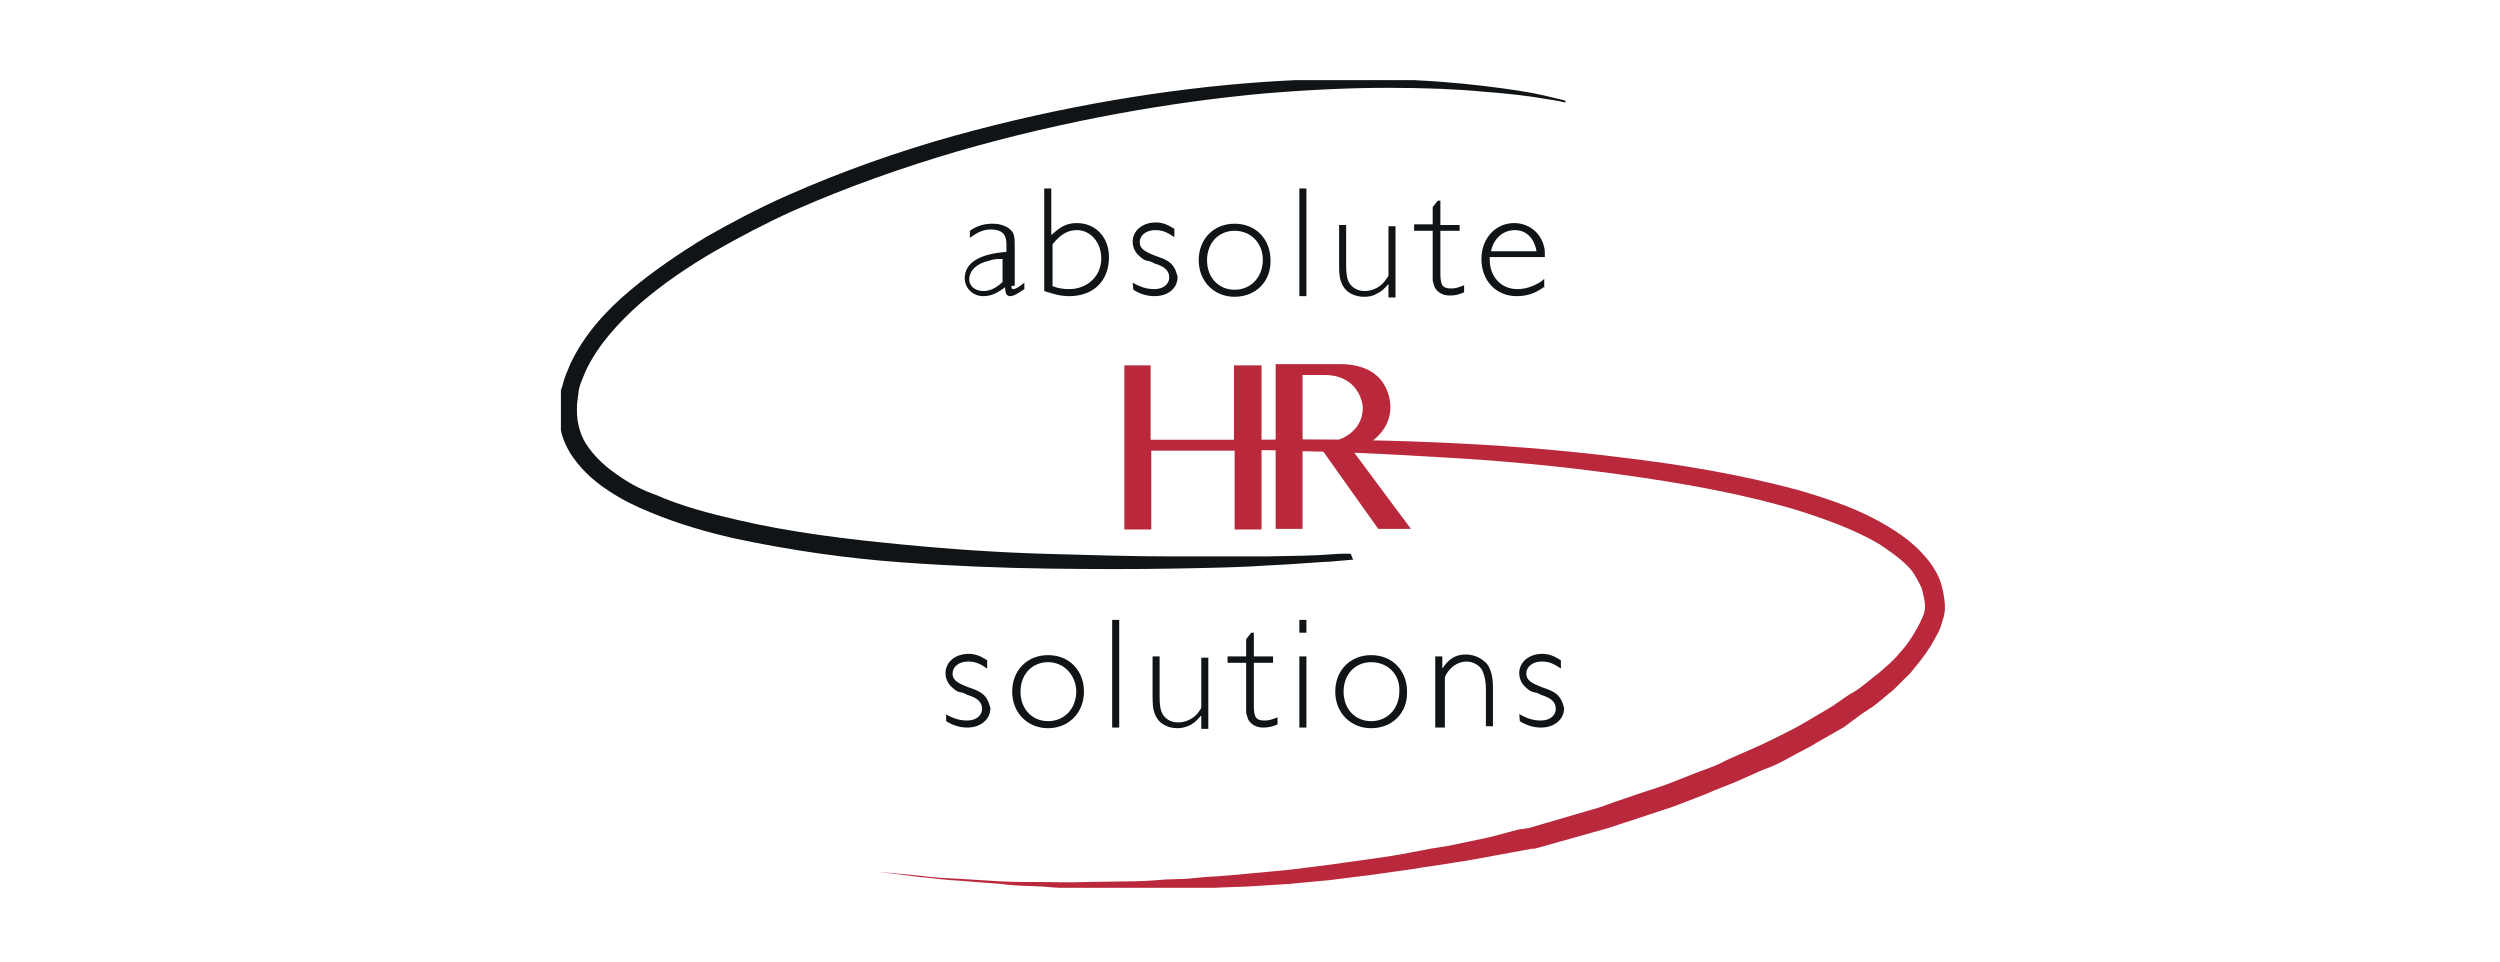
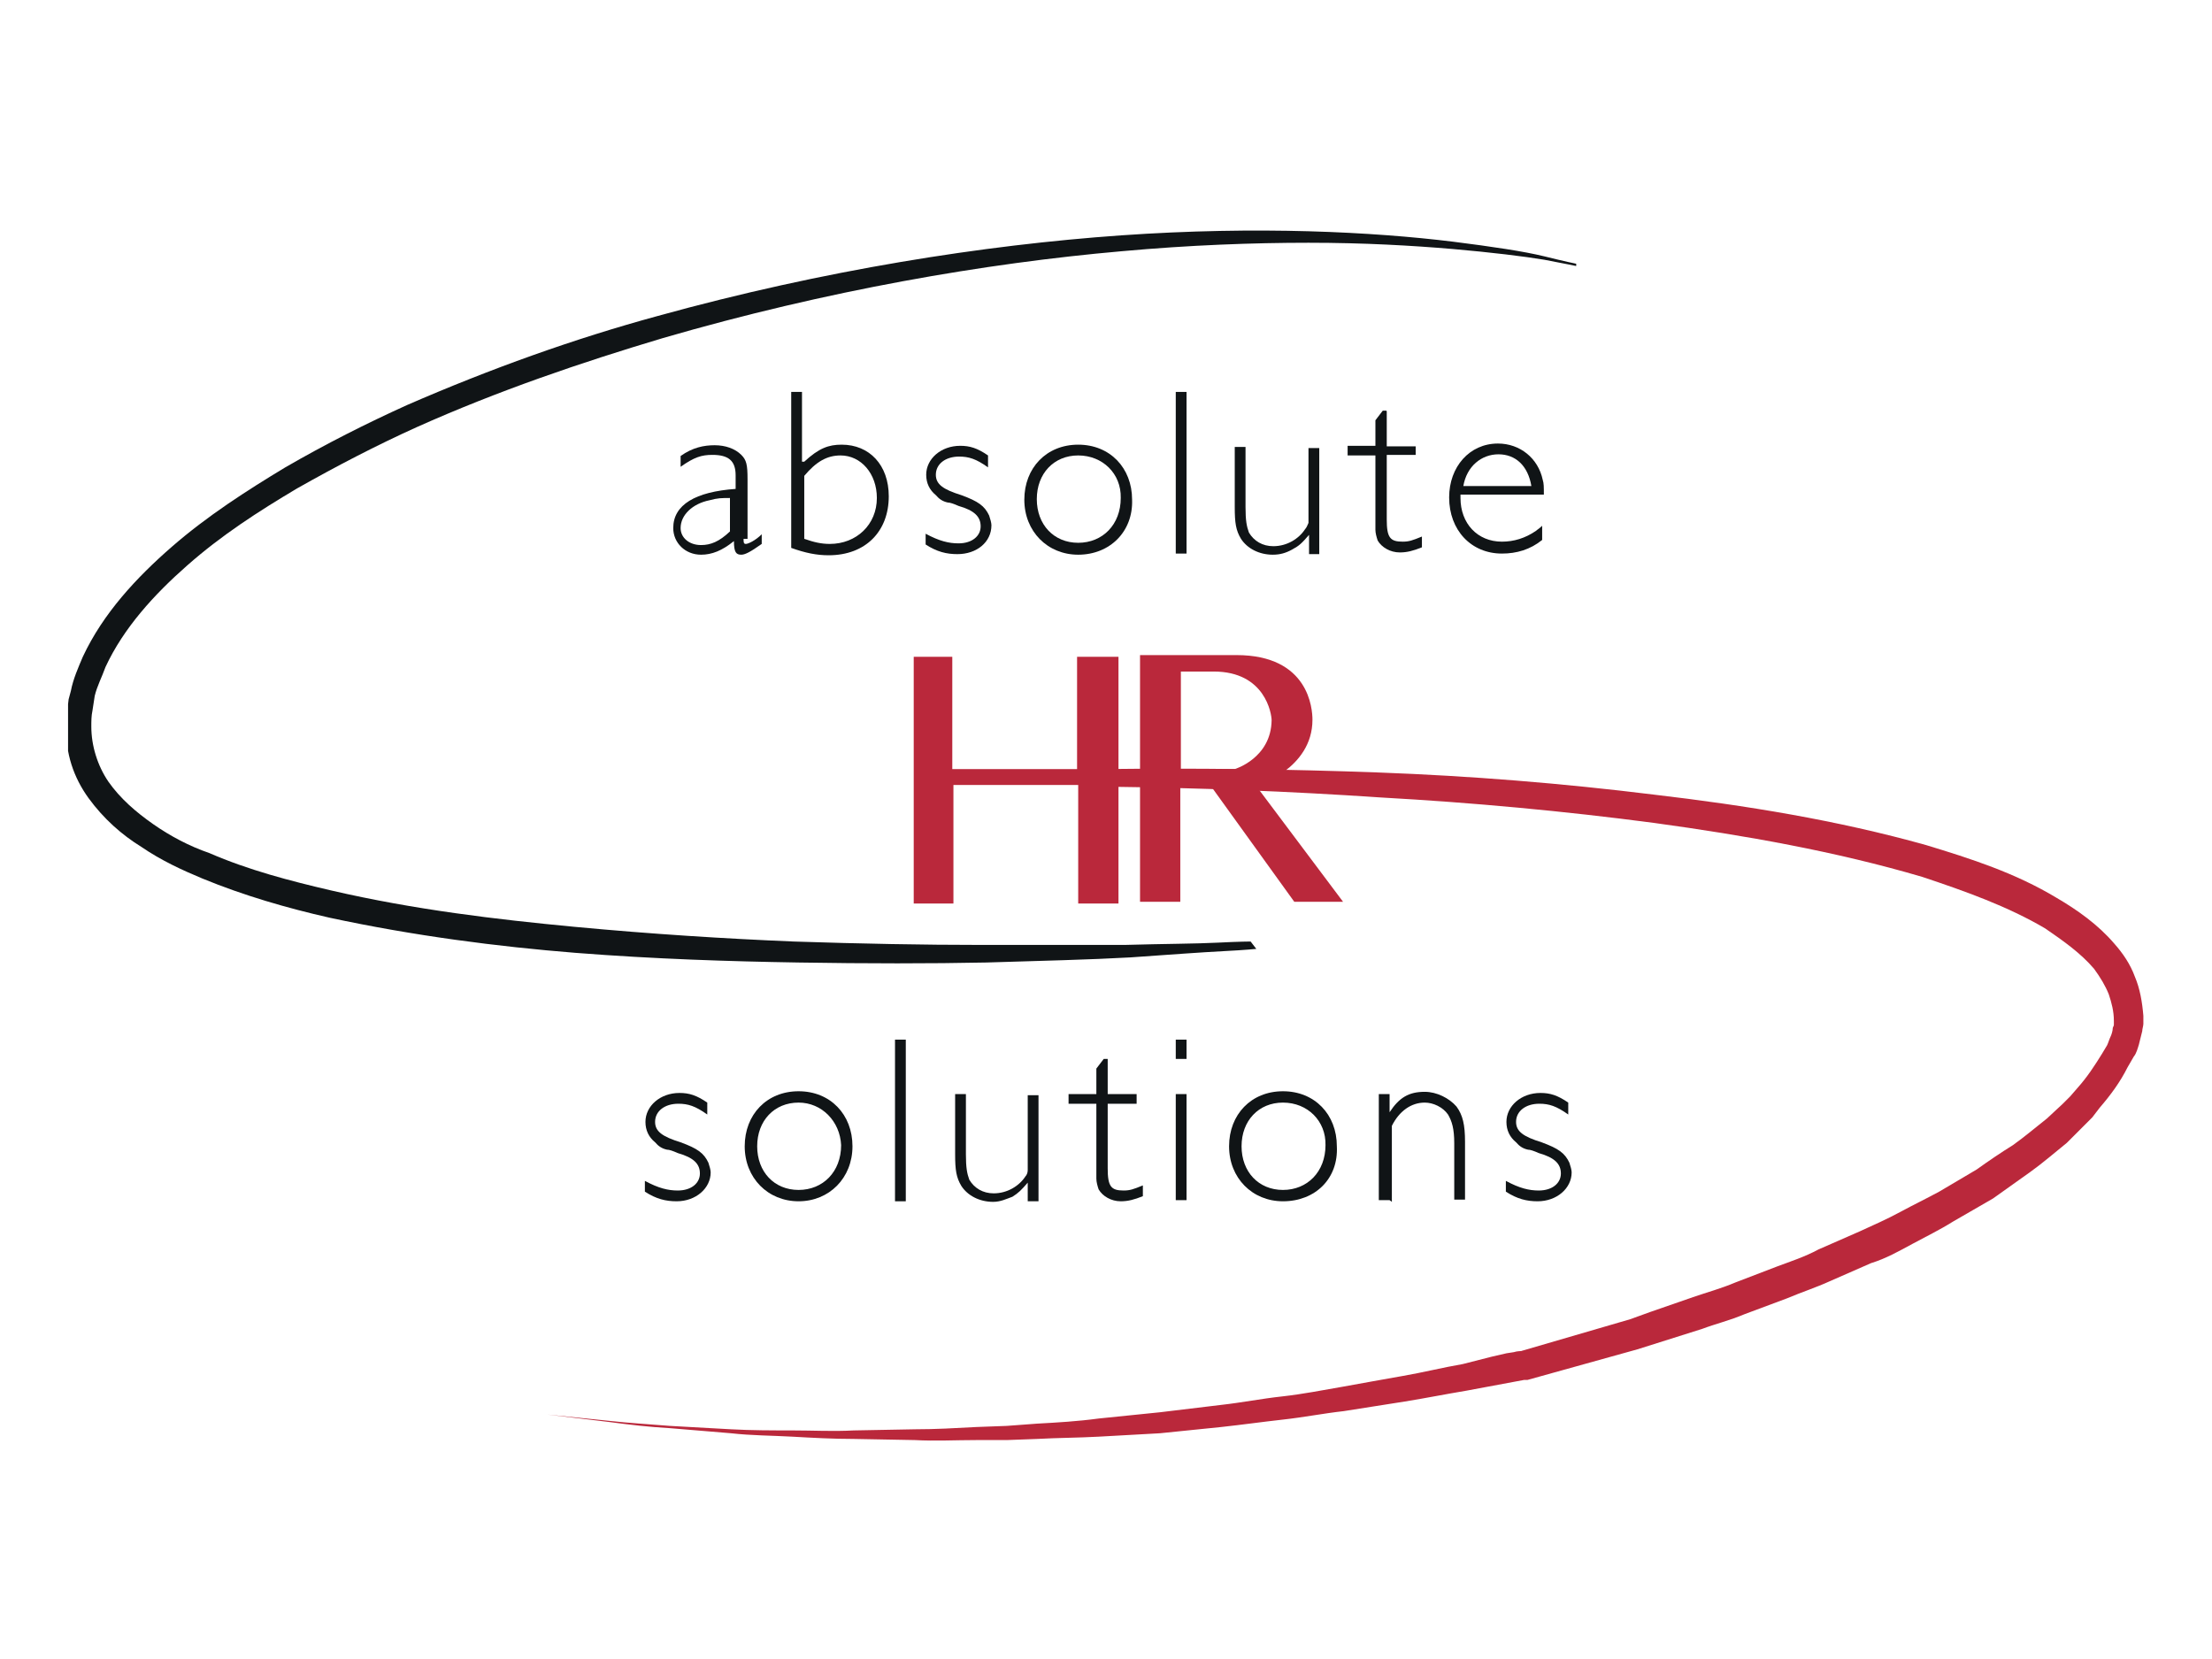
- <svg xmlns="http://www.w3.org/2000/svg" xmlns:xlink="http://www.w3.org/1999/xlink" version="1.1" id="Layer_11" x="0px" y="0px" viewBox="0 0 390 150" enable-background="new 0 0 390 150" xml:space="preserve">
+ <svg xmlns="http://www.w3.org/2000/svg" xmlns:xlink="http://www.w3.org/1999/xlink" version="1.1" id="Layer_20" x="0px" y="0px" viewBox="0 0 390 292.5" enable-background="new 0 0 390 292.5" xml:space="preserve">
  <g>
-     <path fill="#101416" d="M157.8,44.6c0,0.4,0,0.5,0.3,0.5s1-0.4,1.7-1v1c-1.3,0.9-1.8,1.1-2.2,1.1c-0.5,0-0.8-0.3-0.8-1.4   c-1.3,1-2.3,1.4-3.4,1.4c-1.7,0-2.9-1.3-2.9-2.8c0-2.4,2.3-3.8,6.5-4.1V38c0-1.5-0.8-2.2-2.4-2.2c-1.1,0-1.9,0.3-3.3,1.3V36   c1.3-0.9,2.4-1.1,3.6-1.1s2.2,0.4,2.8,1c0.5,0.5,0.6,1,0.6,2.5v6.2 M156.5,40.4c-1.1,0-1.4,0-2.3,0.3c-1.8,0.4-3,1.5-3,2.9   c0,1,0.9,1.8,2.2,1.8c1,0,1.9-0.4,3-1.4v-3.6H156.5z" />
-     <path fill="#101416" d="M164.1,36.6c1.5-1.4,2.5-1.8,3.9-1.8c2.9,0,5,2.2,5,5.3c0,3.7-2.4,6.1-6.2,6.1c-1.3,0-2.4-0.3-3.9-0.8V29.4   h1.1v7.2 M164.1,44.6c1,0.4,1.8,0.5,2.7,0.5c2.8,0,5-2,5-4.8c0-2.5-1.7-4.4-3.8-4.4c-1.4,0-2.5,0.6-3.8,2.2V44.6z" />
-     <path fill="#101416" d="M176.7,44.1c1.4,0.8,2.4,1,3.4,1c1.4,0,2.3-0.8,2.3-1.8c0-1-0.6-1.7-2.3-2.2c-0.5-0.3-0.9-0.4-1.1-0.4   c-0.5-0.1-0.9-0.4-1.3-0.8c-0.6-0.5-1-1.3-1-2.2c0-1.7,1.5-3,3.6-3c1,0,1.8,0.3,2.9,1v1.3c-1.3-0.9-2-1.1-3-1.1   c-1.4,0-2.4,0.8-2.4,1.9c0,1,0.8,1.5,2.7,2.2c1.8,0.6,2.4,1.1,2.9,2.2c0.1,0.4,0.3,0.8,0.3,1c0,1.8-1.5,3-3.6,3   c-1.1,0-2.2-0.3-3.3-1L176.7,44.1" />
-     <path fill="#101416" d="M192.6,46.3c-3.2,0-5.6-2.4-5.6-5.7s2.3-5.7,5.6-5.7s5.6,2.4,5.6,5.7C198.3,43.9,195.9,46.3,192.6,46.3    M192.6,36c-2.5,0-4.3,1.9-4.3,4.6c0,2.7,1.8,4.6,4.3,4.6s4.4-1.9,4.4-4.7C197,37.9,195.1,36,192.6,36z" />
-     <rect x="202.7" y="29.4" fill="#101416" width="1.1" height="16.8" />
-     <path fill="#101416" d="M216.6,44.3c-0.8,0.9-1,1.1-1.8,1.5c-0.6,0.4-1.3,0.5-2,0.5c-1.4,0-2.7-0.6-3.3-1.7   c-0.5-0.9-0.6-1.7-0.6-3.3v-6.2h1.1v6.2c0,1.4,0.1,2,0.4,2.7c0.5,0.9,1.4,1.4,2.5,1.4c1.4,0,2.7-0.8,3.3-1.8   c0.1-0.1,0.3-0.4,0.4-0.6v-7.7h1.1v11.1h-1.1L216.6,44.3" />
-     <path fill="#101416" d="M224.7,31.4v3.7h3V36h-3v6.7c0,1.9,0.4,2.3,1.7,2.3c0.6,0,1-0.1,2-0.5v1.1c-0.9,0.4-1.5,0.5-2.3,0.5   c-1,0-1.9-0.5-2.3-1.3c-0.1-0.4-0.3-0.8-0.3-1.1V36h-2.9v-1h2.9v-2.7l0.8-1h0.4" />
-     <path fill="#101416" d="M240.8,44.8c-1.3,1-2.7,1.4-4.2,1.4c-3.2,0-5.5-2.4-5.5-5.8c0-3.2,2.2-5.6,5.1-5.6c2.3,0,4.2,1.5,4.7,3.8   c0.1,0.4,0.1,0.8,0.1,1.5h-8.6c0,0.1,0,0.3,0,0.4c0,2.7,1.8,4.6,4.3,4.6c1.3,0,2.4-0.4,3.6-1.1c0.1-0.1,0.4-0.3,0.6-0.5v1.4    M239.7,39.2c-0.4-2.2-1.7-3.3-3.4-3.3c-1.8,0-3.3,1.3-3.7,3.3H239.7z" />
-     <path fill="#101416" d="M147.5,111.4c1.4,0.8,2.4,1,3.4,1c1.4,0,2.3-0.8,2.3-1.8c0-1-0.6-1.7-2.3-2.2c-0.5-0.3-0.9-0.4-1.1-0.4   c-0.5-0.1-0.9-0.4-1.3-0.8c-0.6-0.5-1-1.3-1-2.2c0-1.7,1.5-3,3.6-3c1,0,1.8,0.3,2.9,1v1.3c-1.3-0.9-2-1.1-3-1.1   c-1.4,0-2.4,0.8-2.4,1.9c0,1,0.8,1.5,2.7,2.2c1.8,0.6,2.4,1.1,2.9,2.2c0.1,0.4,0.3,0.8,0.3,1c0,1.7-1.5,3-3.6,3   c-1.1,0-2.2-0.3-3.3-1V111.4" />
-     <path fill="#101416" d="M163.5,113.6c-3.2,0-5.6-2.4-5.6-5.7c0-3.3,2.3-5.7,5.6-5.7c3.3,0,5.6,2.4,5.6,5.7   C169.1,111.2,166.7,113.6,163.5,113.6 M163.5,103.3c-2.5,0-4.3,1.9-4.3,4.6s1.8,4.6,4.3,4.6c2.5,0,4.4-1.9,4.4-4.7   C167.8,105.2,165.9,103.3,163.5,103.3z" />
-     <rect x="173.5" y="96.7" fill="#101416" width="1.1" height="16.8" />
-     <path fill="#101416" d="M187.4,111.6c-0.8,0.9-1,1.1-1.7,1.5c-0.6,0.3-1.3,0.5-2,0.5c-1.4,0-2.7-0.6-3.3-1.7   c-0.5-0.9-0.6-1.7-0.6-3.3v-6.2h1.1v6.2c0,1.4,0.1,2,0.4,2.7c0.5,0.9,1.4,1.4,2.5,1.4c1.4,0,2.7-0.8,3.3-1.8   c0.1-0.1,0.3-0.4,0.3-0.6v-7.7h1.1v11.1h-1.1V111.6" />
-     <path fill="#101416" d="M195.6,98.7v3.7h3v1h-3v6.7c0,1.9,0.4,2.3,1.7,2.3c0.6,0,1-0.1,2-0.5v1.1c-0.9,0.4-1.5,0.5-2.3,0.5   c-1,0-1.9-0.5-2.3-1.3c-0.1-0.4-0.3-0.8-0.3-1.1v-7.7h-2.9v-1h2.9v-2.7l0.8-1L195.6,98.7" />
-     <path fill="#101416" d="M202.7,96.7h1.1v2h-1.1V96.7z M202.7,102.4h1.1v11.1h-1.1V102.4z" />
-     <path fill="#101416" d="M213.9,113.6c-3.2,0-5.6-2.4-5.6-5.7c0-3.3,2.3-5.7,5.6-5.7c3.3,0,5.6,2.4,5.6,5.7   C219.6,111.2,217.2,113.6,213.9,113.6 M213.9,103.3c-2.5,0-4.3,1.9-4.3,4.6s1.8,4.6,4.3,4.6c2.5,0,4.4-1.9,4.4-4.7   C218.4,105.2,216.5,103.3,213.9,103.3z" />
-     <path fill="#101416" d="M225,113.5h-1.1v-11.1h1.1v1.9c1-1.5,2-2.2,3.7-2.2c1.3,0,2.5,0.6,3.3,1.5c0.6,0.9,0.9,1.9,0.9,3.7v6h-1.1   v-5.8c0-1.5-0.3-2.3-0.6-3c-0.5-0.8-1.5-1.3-2.4-1.3c-1.4,0-2.7,0.9-3.4,2.4v7.9" />
-     <path fill="#101416" d="M237,111.4c1.4,0.8,2.4,1,3.4,1c1.4,0,2.3-0.8,2.3-1.8c0-1-0.6-1.7-2.3-2.2c-0.5-0.3-0.9-0.4-1.1-0.4   c-0.5-0.1-0.9-0.4-1.3-0.8c-0.6-0.5-1-1.3-1-2.2c0-1.7,1.5-3,3.6-3c1,0,1.8,0.3,2.9,1v1.3c-1.3-0.9-2-1.1-3-1.1   c-1.4,0-2.4,0.8-2.4,1.9c0,1,0.8,1.5,2.7,2.2c1.8,0.6,2.4,1.1,2.9,2.2c0.1,0.4,0.3,0.8,0.3,1c0,1.7-1.5,3-3.6,3   c-1.1,0-2.2-0.3-3.3-1L237,111.4" />
+     <path fill="#101416" d="M131.1,95c0,0.6,0,0.9,0.4,0.9s1.7-0.6,2.8-1.7v1.7c-2.1,1.5-3,1.9-3.6,1.9c-0.9,0-1.3-0.4-1.3-2.4   c-2.1,1.7-3.9,2.4-5.8,2.4c-2.8,0-4.9-2.1-4.9-4.7c0-4.1,3.9-6.4,11-6.9v-2.4c0-2.6-1.3-3.6-4.1-3.6c-1.9,0-3.2,0.4-5.6,2.1v-1.9   c2.1-1.5,4.1-1.9,6-1.9c1.9,0,3.6,0.6,4.7,1.7c0.9,0.9,1.1,1.7,1.1,4.3V95 M129,87.8c-1.9,0-2.4,0-3.9,0.4c-3,0.6-5.1,2.6-5.1,4.9   c0,1.7,1.5,3,3.6,3c1.7,0,3.2-0.6,5.1-2.4v-6h0.3V87.8z" />
+     <path fill="#101416" d="M141.8,81.4c2.6-2.4,4.3-3,6.6-3c4.9,0,8.3,3.6,8.3,9.1c0,6.2-4.1,10.4-10.6,10.4c-2.1,0-4.1-0.4-6.6-1.3   V69.1h1.9v12.3 M141.8,95c1.7,0.6,3,0.9,4.5,0.9c4.7,0,8.3-3.4,8.3-8.1c0-4.3-2.8-7.5-6.4-7.5c-2.4,0-4.3,1.1-6.4,3.6L141.8,95   L141.8,95z" />
+     <path fill="#101416" d="M163.2,94.1c2.4,1.3,4.1,1.7,5.8,1.7c2.4,0,3.9-1.3,3.9-3s-1.1-2.8-3.9-3.6c-0.9-0.4-1.5-0.6-1.9-0.6   c-0.9-0.2-1.5-0.6-2.1-1.3c-1.1-0.9-1.7-2.1-1.7-3.6c0-2.8,2.6-5.1,6-5.1c1.7,0,3,0.4,4.9,1.7v2.1c-2.1-1.5-3.4-1.9-5.1-1.9   c-2.4,0-4.1,1.3-4.1,3.2c0,1.7,1.3,2.6,4.5,3.6c3,1.1,4.1,1.9,4.9,3.6c0.2,0.6,0.4,1.3,0.4,1.7c0,3-2.6,5.1-6,5.1   c-1.9,0-3.6-0.4-5.6-1.7L163.2,94.1" />
+     <path fill="#101416" d="M190.1,97.8c-5.4,0-9.5-4.1-9.5-9.7c0-5.6,3.9-9.7,9.5-9.7s9.5,4.1,9.5,9.7   C199.8,93.7,195.7,97.8,190.1,97.8 M190.1,80.3c-4.3,0-7.3,3.2-7.3,7.7s3,7.7,7.3,7.7c4.3,0,7.5-3.2,7.5-7.9   C197.7,83.5,194.4,80.3,190.1,80.3z" />
+     <rect x="207.3" y="69.1" fill="#101416" width="1.9" height="28.5" />
+     <path fill="#101416" d="M230.8,94.3c-1.3,1.5-1.7,1.9-3,2.6c-1.1,0.6-2.1,0.9-3.4,0.9c-2.4,0-4.5-1.1-5.6-2.8   c-0.9-1.5-1.1-2.8-1.1-5.6V78.8h1.9v10.6c0,2.4,0.2,3.4,0.6,4.5c0.9,1.5,2.4,2.4,4.3,2.4c2.4,0,4.5-1.3,5.6-3   c0.2-0.2,0.4-0.6,0.6-1.1V79h1.9v18.7h-1.8V94.3" />
+     <path fill="#101416" d="M244.5,72.5v6.2h5.1v1.5h-5.1v11.4c0,3.2,0.6,3.9,2.8,3.9c1.1,0,1.7-0.2,3.4-0.9v1.9   c-1.5,0.6-2.6,0.9-3.9,0.9c-1.7,0-3.2-0.9-3.9-2.1c-0.2-0.6-0.4-1.3-0.4-1.9V80.3h-4.9v-1.7h4.9v-4.5l1.3-1.7h0.6" />
+     <path fill="#101416" d="M271.9,95.2c-2.1,1.7-4.5,2.4-7.1,2.4c-5.4,0-9.3-4.1-9.3-9.9c0-5.4,3.6-9.5,8.6-9.5c3.9,0,7.1,2.6,7.9,6.4   c0.2,0.6,0.2,1.3,0.2,2.6h-14.7c0,0.2,0,0.4,0,0.6c0,4.5,3,7.7,7.3,7.7c2.1,0,4.1-0.6,6-1.9c0.2-0.2,0.6-0.4,1.1-0.9v2.4 M270,85.7   c-0.6-3.6-2.8-5.6-5.8-5.6s-5.6,2.1-6.2,5.6H270z" />
+     <path fill="#101416" d="M113.7,208.2c2.4,1.3,4.1,1.7,5.8,1.7c2.4,0,3.9-1.3,3.9-3c0-1.7-1.1-2.8-3.9-3.6c-0.9-0.4-1.5-0.6-1.9-0.6   c-0.9-0.2-1.5-0.6-2.1-1.3c-1.1-0.9-1.7-2.1-1.7-3.6c0-2.8,2.6-5.1,6-5.1c1.7,0,3,0.4,4.9,1.7v2.1c-2.1-1.5-3.4-1.9-5.1-1.9   c-2.4,0-4.1,1.3-4.1,3.2c0,1.7,1.3,2.6,4.5,3.6c3,1.1,4.1,1.9,4.9,3.6c0.2,0.6,0.4,1.3,0.4,1.7c0,2.8-2.6,5.1-6,5.1   c-1.9,0-3.6-0.4-5.6-1.7L113.7,208.2" />
+     <path fill="#101416" d="M140.8,211.8c-5.4,0-9.5-4.1-9.5-9.7s3.9-9.7,9.5-9.7c5.6,0,9.5,4.1,9.5,9.7S146.2,211.8,140.8,211.8    M140.8,194.4c-4.3,0-7.3,3.2-7.3,7.7s3,7.7,7.3,7.7s7.5-3.2,7.5-7.9C148.1,197.7,144.9,194.4,140.8,194.4z" />
+     <rect x="157.8" y="183.3" fill="#101416" width="1.9" height="28.5" />
+     <path fill="#101416" d="M181.3,208.4c-1.3,1.5-1.7,1.9-2.8,2.6c-1.1,0.4-2.1,0.9-3.4,0.9c-2.4,0-4.5-1.1-5.6-2.8   c-0.9-1.5-1.1-2.8-1.1-5.6v-10.6h1.9v10.6c0,2.4,0.2,3.4,0.6,4.5c0.9,1.5,2.4,2.4,4.3,2.4c2.4,0,4.5-1.3,5.6-3   c0.2-0.2,0.4-0.6,0.4-1.1v-13.2h1.9v18.7h-1.9v-3.4" />
+     <path fill="#101416" d="M195.3,186.7v6.2h5.1v1.7h-5.1V206c0,3.2,0.6,3.9,2.8,3.9c1.1,0,1.7-0.2,3.4-0.9v1.9   c-1.5,0.6-2.6,0.9-3.9,0.9c-1.7,0-3.2-0.9-3.9-2.1c-0.2-0.6-0.4-1.3-0.4-1.9v-13.2h-4.9v-1.7h4.9v-4.5l1.3-1.7L195.3,186.7" />
+     <path fill="#101416" d="M207.3,183.3h1.9v3.4h-1.9V183.3z M207.3,192.9h1.9v18.7h-1.9V192.9z" />
+     <path fill="#101416" d="M226.2,211.8c-5.4,0-9.5-4.1-9.5-9.7s3.9-9.7,9.5-9.7c5.6,0,9.5,4.1,9.5,9.7   C236,207.8,231.9,211.8,226.2,211.8 M226.2,194.4c-4.3,0-7.3,3.2-7.3,7.7s3,7.7,7.3,7.7s7.5-3.2,7.5-7.9   C233.8,197.7,230.6,194.4,226.2,194.4z" />
+     <path fill="#101416" d="M245,211.6h-1.9v-18.7h1.9v3.2c1.7-2.6,3.4-3.6,6.2-3.6c2.1,0,4.3,1.1,5.6,2.6c1.1,1.5,1.5,3.2,1.5,6.2   v10.2h-1.9v-9.9c0-2.6-0.4-3.9-1.1-5.1c-0.9-1.3-2.6-2.1-4.1-2.1c-2.4,0-4.5,1.5-5.8,4.1v13.4" />
+     <path fill="#101416" d="M265.5,208.2c2.4,1.3,4.1,1.7,5.8,1.7c2.4,0,3.9-1.3,3.9-3c0-1.7-1.1-2.8-3.9-3.6c-0.9-0.4-1.5-0.6-1.9-0.6   c-0.9-0.2-1.5-0.6-2.1-1.3c-1.1-0.9-1.7-2.1-1.7-3.6c0-2.8,2.6-5.1,6-5.1c1.7,0,3,0.4,4.9,1.7v2.1c-2.1-1.5-3.4-1.9-5.1-1.9   c-2.4,0-4.1,1.3-4.1,3.2c0,1.7,1.3,2.6,4.5,3.6c3,1.1,4.1,1.9,4.9,3.6c0.2,0.6,0.4,1.3,0.4,1.7c0,2.8-2.6,5.1-6,5.1   c-1.9,0-3.6-0.4-5.6-1.7L265.5,208.2" />
    <g>
      <g>
-         <defs>
-           <rect id="SVGID_1_" x="87.5" y="12.5" width="215.9" height="126" />
-         </defs>
-         <clipPath id="SVGID_2_">
-           <use xlink:href="#SVGID_1_" overflow="visible" />
-         </clipPath>
-         <path clip-path="url(#SVGID_2_)" fill="#101416" d="M211.1,87.3c0,0-1.1,0.1-3.4,0.3c-2.3,0.1-5.5,0.4-9.7,0.6     c-4.2,0.3-9.3,0.4-15,0.5c-5.8,0.1-12.3,0.1-19.6,0c-7.1-0.1-14.9-0.4-23.1-1c-8.1-0.6-16.8-1.8-25.7-3.7     c-4.4-1-8.9-2.3-13.2-4.1c-2.2-0.9-4.3-1.9-6.4-3.3c-2-1.3-3.9-2.9-5.5-5.1s-2.4-4.7-2.3-7.5c0-0.6,0-1.1,0.1-1.8l0.1-1l0.3-0.9     c0.3-1.3,0.8-2.4,1.3-3.6c2.2-4.6,5.6-8.3,9.3-11.4s7.7-5.8,11.8-8.3c4.2-2.4,8.4-4.6,12.7-6.5c8.6-3.8,17.4-6.9,26-9.3     c17.3-4.8,33.9-7.4,48.1-8.4c14.4-1,26.3-0.4,34.5,0.6c4.2,0.5,7.4,1,9.5,1.5c2.2,0.5,3.3,0.8,3.3,0.8v0.3c0,0-1.1-0.3-3.3-0.6     c-2.2-0.4-5.5-0.8-9.5-1.1c-4.2-0.4-9.1-0.6-15-0.6c-5.7,0-12.3,0.3-19.4,0.9c-14.1,1.3-30.6,4.1-47.6,9     c-8.5,2.5-17.1,5.5-25.7,9.3c-4.2,1.9-8.4,4.1-12.4,6.4c-4.1,2.4-7.9,5-11.4,8c-3.4,3-6.6,6.5-8.5,10.5c-0.4,1-0.9,2-1.1,3     l-0.1,0.8l-0.1,0.8c-0.1,0.5-0.1,1.1-0.1,1.7c0,2,0.6,4.1,1.8,5.7c1.3,1.8,2.9,3.2,4.7,4.4c1.8,1.3,3.8,2.3,5.8,3     c4.1,1.8,8.4,2.9,12.7,3.9c8.6,2,17.1,3,25.3,3.8c8.1,0.8,15.8,1.3,22.9,1.5s13.6,0.4,19.4,0.4c5.8,0,10.8,0,15,0     c4.2-0.1,7.4-0.1,9.7-0.3s3.4-0.1,3.4-0.1L211.1,87.3" />
+         <g>
+           <defs>
+             <rect id="SVGID_1_" x="12" y="40.5" width="366" height="213.6" />
+           </defs>
+           <clipPath id="SVGID_2_">
+             <use xlink:href="#SVGID_1_" overflow="visible" />
+           </clipPath>
+           <path clip-path="url(#SVGID_2_)" fill="#101416" d="M221.5,167.3c0,0-1.9,0.2-5.8,0.4c-3.9,0.2-9.3,0.6-16.4,1.1      c-7.1,0.4-15.7,0.6-25.4,0.9c-9.9,0.2-20.9,0.2-33.2,0c-12.1-0.2-25.1-0.6-39.2-1.7c-13.8-1.1-28.5-3-43.4-6.2      c-7.5-1.7-15.1-3.9-22.4-6.9c-3.6-1.5-7.3-3.2-10.8-5.6c-3.4-2.1-6.6-4.9-9.3-8.6c-2.6-3.6-4.1-7.9-3.9-12.7c0-1.1,0-1.9,0.2-3      l0.2-1.7l0.4-1.5c0.4-2.1,1.3-4.1,2.1-6c3.6-7.7,9.5-14,15.7-19.4c6.2-5.4,13.2-9.9,20-14c7.1-4.1,14.2-7.7,21.5-11      c14.7-6.4,29.5-11.7,44.2-15.7c29.3-8.1,57.5-12.5,81.6-14.2c24.3-1.7,44.6-0.6,58.5,1.1c7.1,0.9,12.5,1.7,16.2,2.6      c3.6,0.9,5.6,1.3,5.6,1.3v0.4c0,0-1.9-0.4-5.6-1.1c-3.6-0.6-9.3-1.3-16.2-1.9c-7.1-0.6-15.5-1.1-25.4-1.1      c-9.7,0-20.9,0.4-33,1.5c-23.9,2.1-51.9,6.9-80.8,15.3c-14.4,4.3-29.1,9.3-43.4,15.7c-7.1,3.2-14.2,6.9-21.1,10.8      c-6.9,4.1-13.4,8.3-19.4,13.6c-5.8,5.1-11.2,11-14.4,17.9c-0.6,1.7-1.5,3.4-1.9,5.1l-0.2,1.3l-0.2,1.3c-0.2,0.9-0.2,1.9-0.2,2.8      c0,3.4,1.1,6.9,3,9.7c2.1,3,4.9,5.4,7.9,7.5s6.4,3.9,9.9,5.1c6.9,3,14.2,4.9,21.5,6.6c14.7,3.4,29.1,5.1,42.8,6.4      c13.8,1.3,26.7,2.1,38.7,2.6c12.1,0.4,23,0.6,33,0.6c9.9,0,18.3,0,25.4,0c7.1-0.2,12.5-0.2,16.4-0.4c3.9-0.2,5.8-0.2,5.8-0.2      L221.5,167.3" />
+         </g>
      </g>
      <g>
-         <defs>
-           <rect id="SVGID_3_" x="87.5" y="12.5" width="215.9" height="126" />
-         </defs>
-         <clipPath id="SVGID_4_">
-           <use xlink:href="#SVGID_3_" overflow="visible" />
-         </clipPath>
-         <path clip-path="url(#SVGID_4_)" fill="#BA283B" d="M195.1,68.6c9.5-0.1,19.2,0,28.7,0.4c9.5,0.4,19.1,1.1,28.6,2.3     c9.5,1.1,19.1,2.7,28.3,5.2c4.7,1.4,9.3,2.9,13.6,5.5c2.2,1.3,4.3,2.8,6,4.8c0.9,1,1.7,2.2,2.2,3.4s0.8,2.7,0.9,4.1v-0.1     c0,0.4,0,0.6,0,0.9s-0.1,0.5-0.1,0.8c-0.1,0.5-0.3,0.9-0.4,1.4c-0.1,0.4-0.3,0.9-0.5,1.3l-0.6,1.1c-0.8,1.5-1.8,2.9-2.9,4.2     l-0.8,1l-0.9,0.9l-1.8,1.8c-1.3,1-2.5,2.2-3.8,3s-2.7,1.9-3.9,2.8l-4.2,2.4c-1.4,0.9-2.8,1.5-4.2,2.3c-1.4,0.8-2.8,1.5-4.3,2     l-4.3,1.9c-1.4,0.6-2.9,1.1-4.4,1.8l-4.4,1.7c-1.5,0.6-3,1-4.4,1.5l-6.7,2.2l-11.4,3.2l0,0h-0.4l-6,1.1c-2.2,0.4-4.2,0.8-6.4,1.1     c-2.2,0.4-4.2,0.6-6.4,1c-2.2,0.3-4.2,0.6-6.4,0.9s-4.2,0.5-6.4,0.8l-6.4,0.6l-6.4,0.4c-2.2,0.1-4.3,0.1-6.4,0.3l-3.2,0.1h-3.2     c-2.2,0-4.3,0.1-6.4,0l-6.4-0.1c-2.2,0-4.3-0.1-6.4-0.3c-2.2-0.1-4.3-0.1-6.4-0.4l-6.4-0.5c-2.2-0.1-4.2-0.4-6.4-0.6l-6.4-0.8     l6.4,0.6c2.2,0.3,4.2,0.4,6.4,0.5l6.4,0.4c2.2,0.1,4.3,0.1,6.4,0.1c2.2,0,4.3,0.1,6.4,0l6.4-0.1c2.2,0,4.2-0.1,6.4-0.3l3.2-0.1     l3.2-0.3c2.2-0.1,4.2-0.3,6.4-0.5l6.4-0.6l6.4-0.8c2.2-0.3,4.2-0.6,6.4-0.9s4.2-0.6,6.2-1s4.2-0.8,6.2-1.1c2-0.4,4.2-0.9,6.2-1.3     l3-0.8l1.5-0.4l0.8-0.1c0.4-0.1,0.8-0.1,1.1-0.1h-0.4l0,0l11.3-3.3l2.2-0.8l4.4-1.5c1.5-0.5,2.9-0.9,4.4-1.5l4.3-1.7     c1.4-0.5,2.9-1,4.3-1.8l4.3-1.9c1.4-0.6,2.8-1.3,4.2-2s2.8-1.4,4.1-2.2l3.9-2.3c1.3-0.9,2.5-1.8,3.8-2.5c1.3-0.9,2.4-1.9,3.6-2.8     l1.7-1.5l0.8-0.8l0.8-0.9c1-1.1,1.8-2.3,2.5-3.6l0.5-0.9c0.1-0.3,0.3-0.6,0.4-0.9s0.3-0.6,0.3-0.9c0-0.1,0.1-0.3,0.1-0.4     c0-0.1,0-0.3,0-0.3v-0.1c0-1-0.3-1.9-0.5-2.8c-0.4-0.9-0.9-1.8-1.5-2.7c-1.4-1.7-3.2-2.9-5.1-4.2c-3.9-2.3-8.4-3.9-12.8-5.3     c-9-2.7-18.4-4.3-27.8-5.6c-9.4-1.3-18.9-2.2-28.5-2.7c-9.5-0.6-19.1-1-28.6-1.1L195.1,68.6" />
+         <g>
+           <defs>
+             <rect id="SVGID_3_" x="12" y="40.5" width="366" height="213.6" />
+           </defs>
+           <clipPath id="SVGID_4_">
+             <use xlink:href="#SVGID_3_" overflow="visible" />
+           </clipPath>
+           <path clip-path="url(#SVGID_4_)" fill="#BA283B" d="M194.4,135.6c16.2-0.2,32.5,0,48.7,0.6c16.2,0.6,32.3,1.9,48.5,3.9      c16.2,1.9,32.3,4.5,48,8.9c7.9,2.4,15.7,4.9,23,9.3c3.6,2.1,7.3,4.7,10.2,8.1c1.5,1.7,2.8,3.6,3.6,5.8c0.9,2.1,1.3,4.5,1.5,6.9      V179c0,0.6,0,1.1,0,1.5s-0.2,0.9-0.2,1.3c-0.2,0.9-0.4,1.5-0.6,2.4c-0.2,0.6-0.4,1.5-0.9,2.1l-1.1,1.9c-1.3,2.6-3,4.9-4.9,7.1      l-1.3,1.7l-1.5,1.5l-3,3c-2.1,1.7-4.3,3.6-6.4,5.1c-2.1,1.5-4.5,3.2-6.6,4.7l-7.1,4.1c-2.4,1.5-4.7,2.6-7.1,3.9      s-4.7,2.6-7.3,3.4l-7.3,3.2c-2.4,1.1-4.9,1.9-7.5,3l-7.5,2.8c-2.6,1.1-5.1,1.7-7.5,2.6l-11.4,3.6l-19.4,5.4l0,0h-0.6l-10.2,1.9      c-3.6,0.6-7.1,1.3-10.8,1.9s-7.1,1.1-10.8,1.7c-3.6,0.4-7.1,1.1-10.8,1.5c-3.6,0.4-7.1,0.9-10.8,1.3l-10.8,1.1l-10.8,0.6      c-3.6,0.2-7.3,0.2-10.8,0.4l-5.4,0.2h-5.4c-3.6,0-7.3,0.2-10.8,0l-10.8-0.2c-3.6,0-7.3-0.2-10.8-0.4c-3.6-0.2-7.3-0.2-10.8-0.6      l-10.8-0.9c-3.6-0.2-7.1-0.6-10.8-1.1l-10.8-1.3l10.8,1.1c3.6,0.4,7.1,0.6,10.8,0.9l10.8,0.6c3.6,0.2,7.3,0.2,10.8,0.2      c3.6,0,7.3,0.2,10.8,0l10.8-0.2c3.6,0,7.1-0.2,10.8-0.4l5.4-0.2l5.4-0.4c3.6-0.2,7.1-0.4,10.8-0.9l10.8-1.1l10.8-1.3      c3.6-0.4,7.1-1.1,10.8-1.5c3.6-0.4,7.1-1.1,10.6-1.7c3.4-0.6,7.1-1.3,10.6-1.9s7.1-1.5,10.6-2.1l5.1-1.3l2.6-0.6l1.3-0.2      c0.6-0.2,1.3-0.2,1.9-0.2h-0.6l0,0l19.2-5.6l3.6-1.3l7.5-2.6c2.6-0.9,4.9-1.5,7.5-2.6l7.3-2.8c2.4-0.9,4.9-1.7,7.3-3l7.3-3.2      c2.4-1.1,4.7-2.1,7.1-3.4c2.4-1.3,4.7-2.4,6.9-3.6l6.6-3.9c2.1-1.5,4.3-3,6.4-4.3c2.1-1.5,4.1-3.2,6-4.7l2.8-2.6l1.3-1.3      l1.3-1.5c1.7-1.9,3-3.9,4.3-6l0.9-1.5c0.2-0.4,0.4-1.1,0.6-1.5c0.2-0.4,0.4-1.1,0.4-1.5c0-0.2,0.2-0.4,0.2-0.6      c0-0.2,0-0.4,0-0.4V180c0-1.7-0.4-3.2-0.9-4.7c-0.6-1.5-1.5-3-2.6-4.5c-2.4-2.8-5.4-4.9-8.6-7.1c-6.6-3.9-14.2-6.6-21.7-9.1      c-15.3-4.5-31.2-7.3-47.2-9.5c-15.9-2.1-32.1-3.6-48.3-4.5c-16.2-1.1-32.3-1.7-48.5-1.9L194.4,135.6" />
+         </g>
      </g>
    </g>
-     <polyline fill="#BA283B" points="175.4,57 175.4,82.6 179.6,82.6 179.6,70.3 192.6,70.3 192.6,82.6 196.8,82.6 196.8,57 192.5,57    192.5,68.6 179.5,68.6 179.5,57 175.4,57  " />
-     <path fill="#BA283B" d="M211.1,70.4c0,0,5.8-1.8,5.8-6.9c0-1.1-0.4-6.7-7.9-6.7c-7.6,0-10,0-10,0v25.7h4.2V70.4h3.2l8.6,12.1h5.1   L211.1,70.4 M208.8,68.6h-5.6V58.5c0,0,1.5,0,3.4,0c5.3,0,6,4.4,6,5.1C212.6,67.5,208.8,68.6,208.8,68.6z" />
+     <polyline fill="#BA283B" points="161.1,115.8 161.1,159.3 168.1,159.3 168.1,138.4 190.1,138.4 190.1,159.3 197.2,159.3    197.2,115.8 189.9,115.8 189.9,135.6 167.9,135.6 167.9,115.8 161.1,115.8  " />
+     <path fill="#BA283B" d="M221.5,138.6c0,0,9.9-3,9.9-11.7c0-1.9-0.6-11.4-13.4-11.4c-12.9,0-17,0-17,0V159h7.1v-20.4h5.4l14.7,20.4   h8.6L221.5,138.6 M217.7,135.6h-9.5v-17.2c0,0,2.6,0,5.8,0c9.1,0,10.2,7.5,10.2,8.6C224.1,133.7,217.7,135.6,217.7,135.6z" />
  </g>
  <g>
</g>
  <g>
</g>
  <g>
</g>
  <g>
</g>
  <g>
</g>
  <g>
</g>
  <g>
</g>
  <g>
</g>
  <g>
</g>
  <g>
</g>
</svg>
